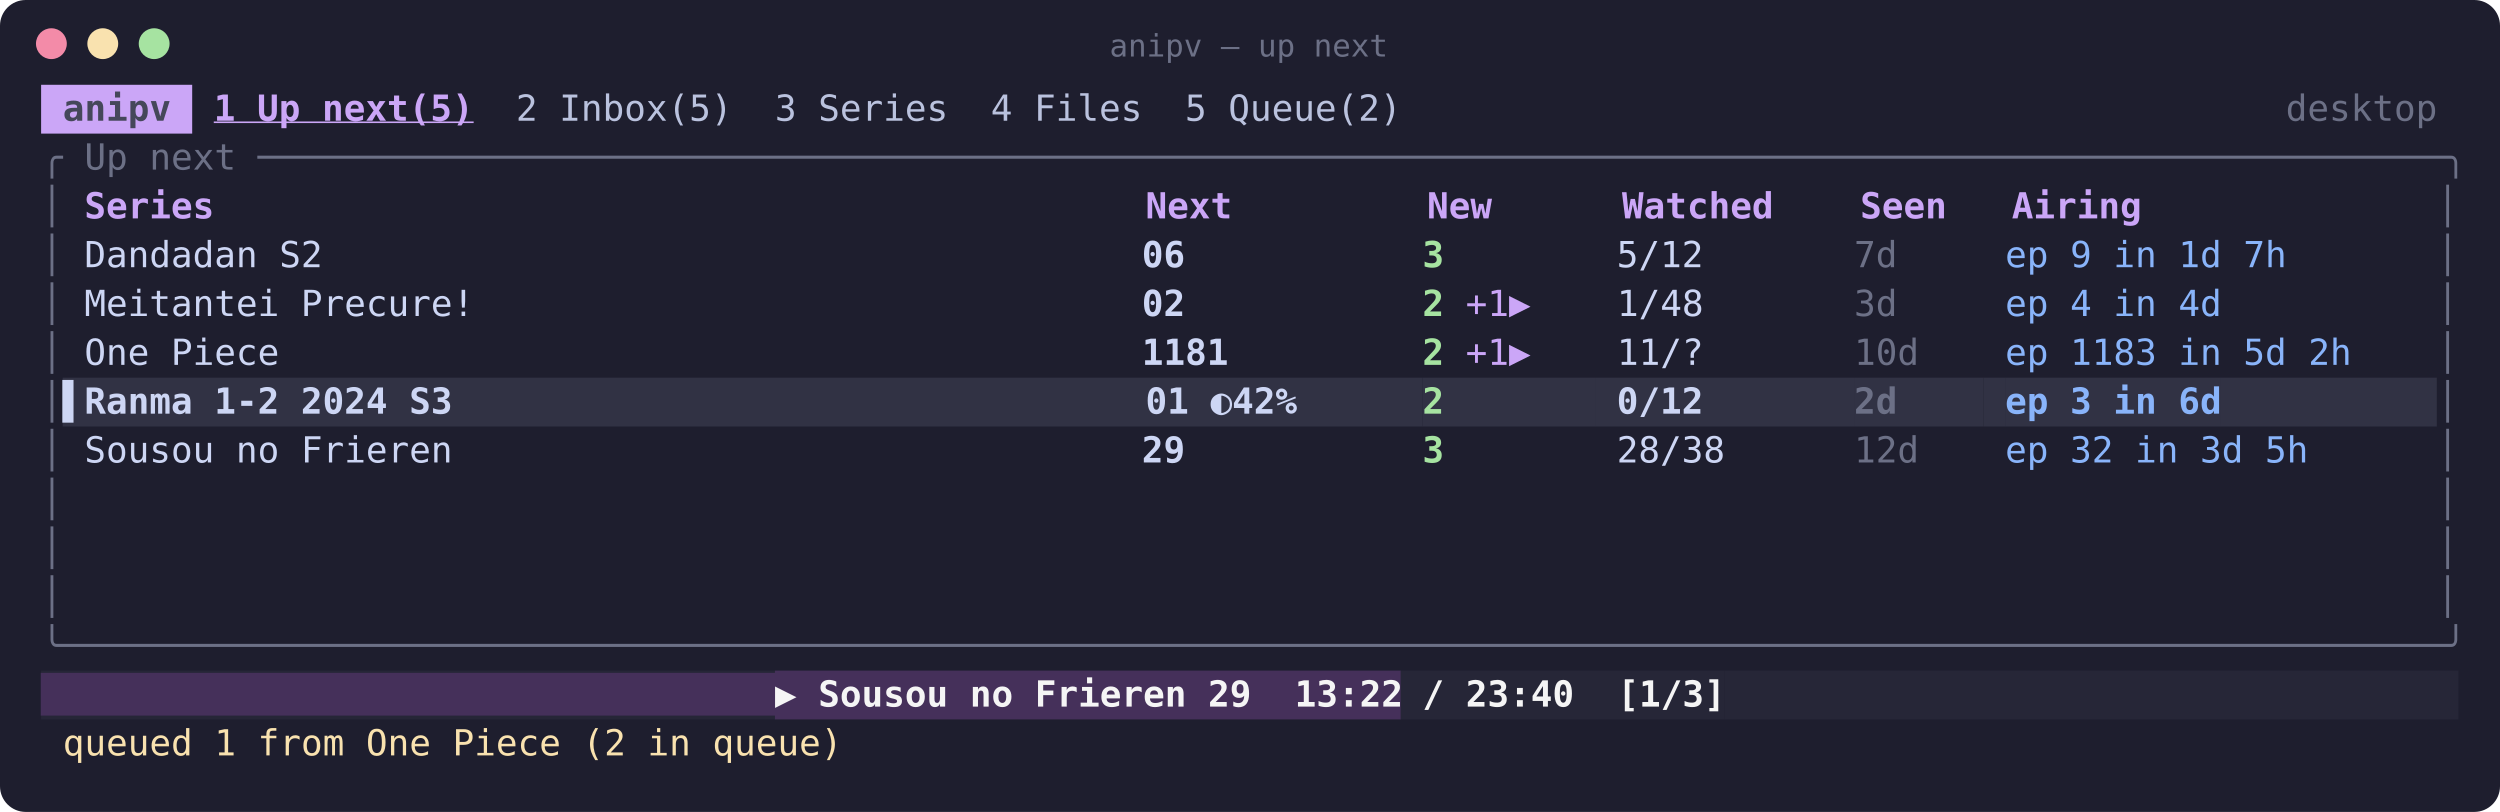
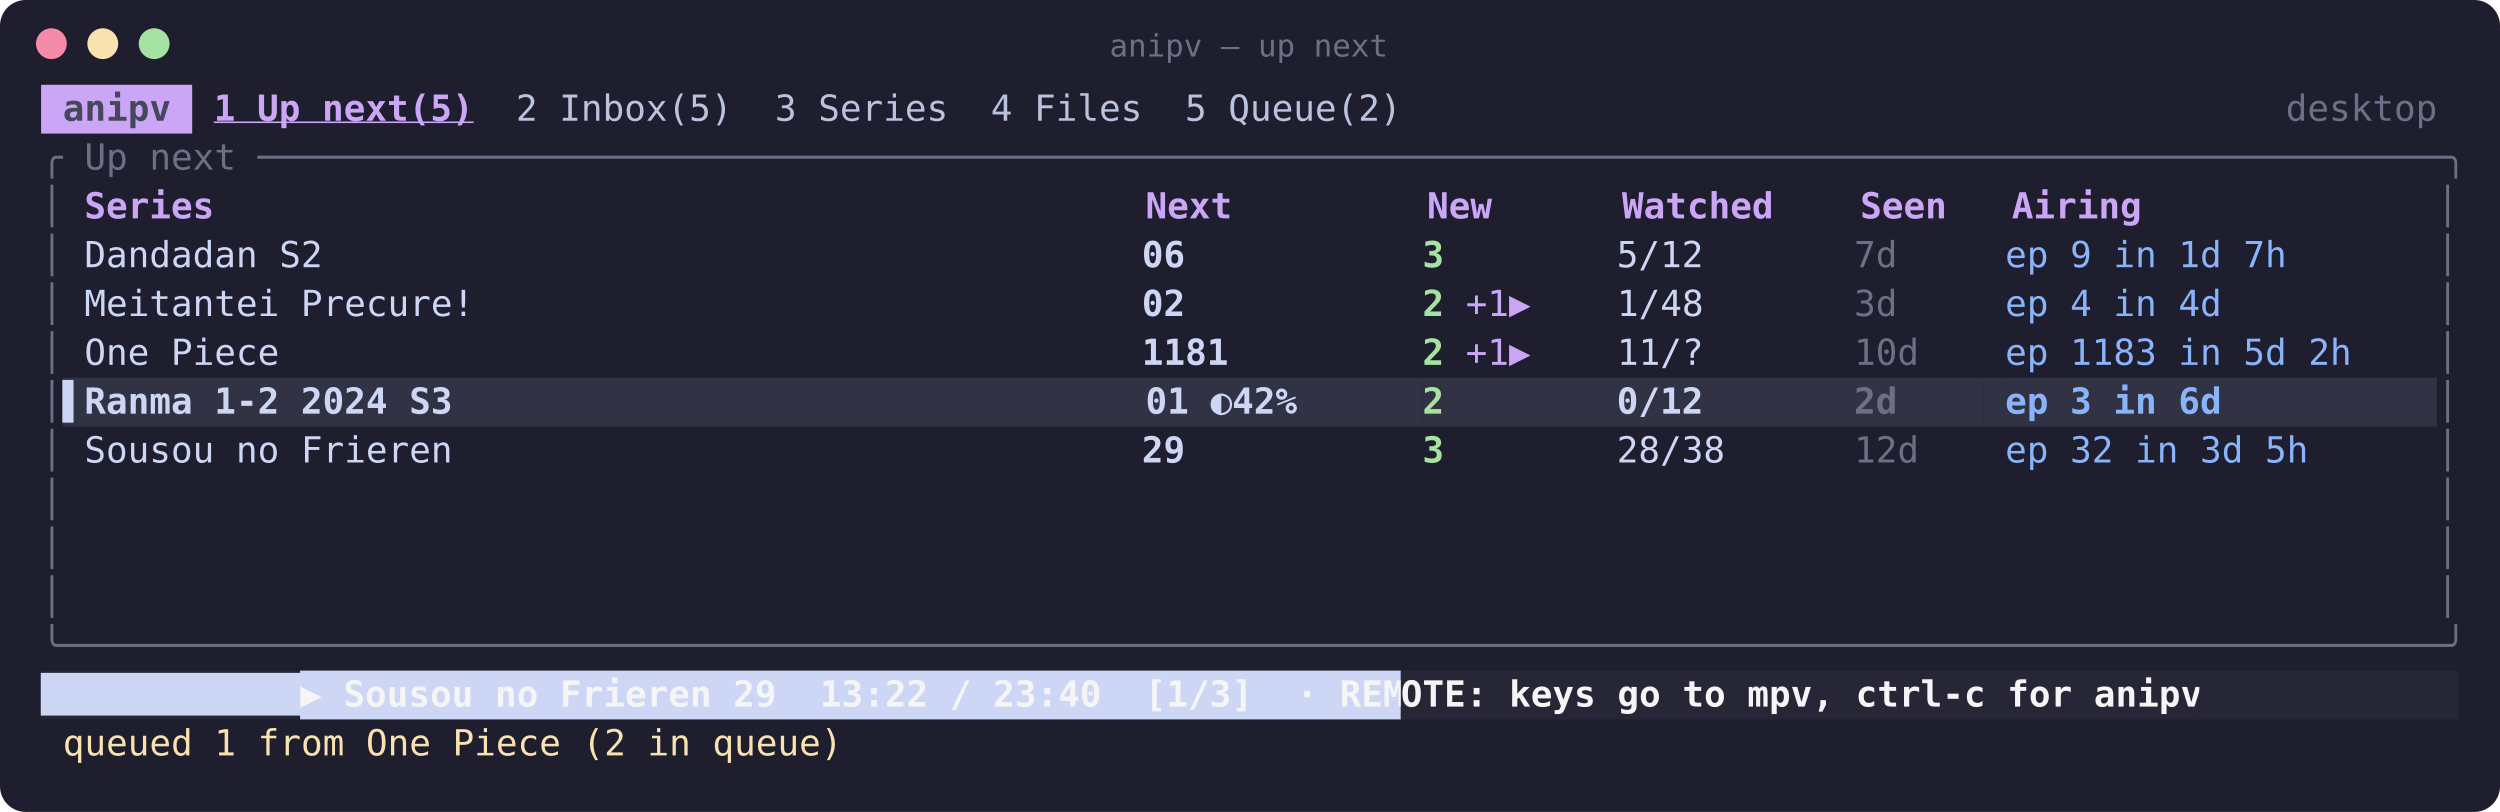
<svg xmlns="http://www.w3.org/2000/svg" width="973" height="316" viewBox="0 0 973 316" font-family="'JetBrains Mono','Cascadia Code','Fira Code',Menlo,Consolas,monospace" font-size="14">
  <rect width="100%" height="100%" rx="10" fill="#1e1e2e" />
  <circle cx="20" cy="17" r="6" fill="#f38ba8" />
  <circle cx="40" cy="17" r="6" fill="#f9e2af" />
  <circle cx="60" cy="17" r="6" fill="#a6e3a1" />
  <text x="486" y="22" fill="#6c7086" text-anchor="middle" font-size="12">anipv — up next</text>
  <rect x="16.0" y="33.0" width="58.8" height="19" fill="#cba6f7" />
  <text x="16.0" y="47.0" fill="#45475a" font-weight="bold" xml:space="preserve" textLength="58.8" lengthAdjust="spacingAndGlyphs"> anipv </text>
  <text x="83.2" y="47.0" fill="#cba6f7" font-weight="bold" text-decoration="underline" xml:space="preserve" textLength="100.8" lengthAdjust="spacingAndGlyphs">1 Up next(5)</text>
  <text x="200.8" y="47.0" fill="#bac2de" xml:space="preserve" textLength="84.0" lengthAdjust="spacingAndGlyphs">2 Inbox(5)</text>
  <text x="301.6" y="47.0" fill="#bac2de" xml:space="preserve" textLength="67.2" lengthAdjust="spacingAndGlyphs">3 Series</text>
  <text x="385.6" y="47.0" fill="#bac2de" xml:space="preserve" textLength="58.8" lengthAdjust="spacingAndGlyphs">4 Files</text>
  <text x="461.2" y="47.0" fill="#bac2de" xml:space="preserve" textLength="84.0" lengthAdjust="spacingAndGlyphs">5 Queue(2)</text>
  <text x="889.6" y="47.0" fill="#6c7086" xml:space="preserve" textLength="67.2" lengthAdjust="spacingAndGlyphs">desktop </text>
  <text x="16.0" y="66.0" fill="#6c7086" xml:space="preserve" textLength="940.8" lengthAdjust="spacingAndGlyphs">╭ Up next ─────────────────────────────────────────────────────────────────────────────────────────────────────╮</text>
  <text x="16.0" y="85.0" fill="#6c7086" xml:space="preserve" textLength="8.4" lengthAdjust="spacingAndGlyphs">│</text>
  <text x="24.4" y="85.0" fill="#cba6f7" font-weight="bold" xml:space="preserve" textLength="924.0" lengthAdjust="spacingAndGlyphs"> Series                                           Next         New      Watched    Seen   Airing              </text>
  <text x="948.4" y="85.0" fill="#6c7086" xml:space="preserve" textLength="8.4" lengthAdjust="spacingAndGlyphs">│</text>
  <text x="16.0" y="104.0" fill="#6c7086" xml:space="preserve" textLength="8.4" lengthAdjust="spacingAndGlyphs">│</text>
  <text x="24.4" y="104.0" fill="#cdd6f4" xml:space="preserve" textLength="420.0" lengthAdjust="spacingAndGlyphs"> Dandadan S2                                      </text>
  <text x="444.4" y="104.0" fill="#cdd6f4" font-weight="bold" xml:space="preserve" textLength="100.8" lengthAdjust="spacingAndGlyphs">06          </text>
  <text x="553.6" y="104.0" fill="#a6e3a1" font-weight="bold" xml:space="preserve" textLength="67.2" lengthAdjust="spacingAndGlyphs">3       </text>
  <text x="620.8" y="104.0" fill="#cdd6f4" xml:space="preserve" textLength="100.8" lengthAdjust="spacingAndGlyphs"> 5/12       </text>
  <text x="721.6" y="104.0" fill="#6c7086" xml:space="preserve" textLength="50.4" lengthAdjust="spacingAndGlyphs">7d    </text>
  <text x="780.4" y="104.0" fill="#89b4fa" xml:space="preserve" textLength="109.2" lengthAdjust="spacingAndGlyphs">ep 9 in 1d 7h</text>
  <text x="948.4" y="104.0" fill="#6c7086" xml:space="preserve" textLength="8.4" lengthAdjust="spacingAndGlyphs">│</text>
  <text x="16.0" y="123.0" fill="#6c7086" xml:space="preserve" textLength="8.4" lengthAdjust="spacingAndGlyphs">│</text>
  <text x="24.4" y="123.0" fill="#cdd6f4" xml:space="preserve" textLength="420.0" lengthAdjust="spacingAndGlyphs"> Meitantei Precure!                               </text>
  <text x="444.4" y="123.0" fill="#cdd6f4" font-weight="bold" xml:space="preserve" textLength="100.8" lengthAdjust="spacingAndGlyphs">02          </text>
  <text x="553.6" y="123.0" fill="#a6e3a1" font-weight="bold" xml:space="preserve" textLength="8.4" lengthAdjust="spacingAndGlyphs">2</text>
  <text x="562.0" y="123.0" fill="#cba6f7" xml:space="preserve" textLength="33.6" lengthAdjust="spacingAndGlyphs"> +1▶</text>
  <text x="595.6" y="123.0" fill="#cdd6f4" xml:space="preserve" textLength="126.0" lengthAdjust="spacingAndGlyphs">    1/48       </text>
  <text x="721.6" y="123.0" fill="#6c7086" xml:space="preserve" textLength="50.4" lengthAdjust="spacingAndGlyphs">3d    </text>
  <text x="780.4" y="123.0" fill="#89b4fa" xml:space="preserve" textLength="84.0" lengthAdjust="spacingAndGlyphs">ep 4 in 4d</text>
  <text x="948.4" y="123.0" fill="#6c7086" xml:space="preserve" textLength="8.4" lengthAdjust="spacingAndGlyphs">│</text>
  <text x="16.0" y="142.0" fill="#6c7086" xml:space="preserve" textLength="8.4" lengthAdjust="spacingAndGlyphs">│</text>
  <text x="24.4" y="142.0" fill="#cdd6f4" xml:space="preserve" textLength="420.0" lengthAdjust="spacingAndGlyphs"> One Piece                                        </text>
  <text x="444.4" y="142.0" fill="#cdd6f4" font-weight="bold" xml:space="preserve" textLength="100.8" lengthAdjust="spacingAndGlyphs">1181        </text>
  <text x="553.6" y="142.0" fill="#a6e3a1" font-weight="bold" xml:space="preserve" textLength="8.4" lengthAdjust="spacingAndGlyphs">2</text>
  <text x="562.0" y="142.0" fill="#cba6f7" xml:space="preserve" textLength="33.6" lengthAdjust="spacingAndGlyphs"> +1▶</text>
  <text x="595.6" y="142.0" fill="#cdd6f4" xml:space="preserve" textLength="126.0" lengthAdjust="spacingAndGlyphs">    11/?       </text>
  <text x="721.6" y="142.0" fill="#6c7086" xml:space="preserve" textLength="50.4" lengthAdjust="spacingAndGlyphs">10d   </text>
  <text x="780.4" y="142.0" fill="#89b4fa" xml:space="preserve" textLength="134.4" lengthAdjust="spacingAndGlyphs">ep 1183 in 5d 2h</text>
  <text x="948.4" y="142.0" fill="#6c7086" xml:space="preserve" textLength="8.4" lengthAdjust="spacingAndGlyphs">│</text>
  <text x="16.0" y="161.0" fill="#6c7086" xml:space="preserve" textLength="8.4" lengthAdjust="spacingAndGlyphs">│</text>
  <rect x="24.4" y="147.0" width="529.2" height="19" fill="#313244" />
  <text x="24.4" y="161.0" fill="#cdd6f4" font-weight="bold" xml:space="preserve" textLength="529.2" lengthAdjust="spacingAndGlyphs">▌Ranma 1-2 2024 S3                                01 ◐42%      </text>
  <rect x="553.6" y="147.0" width="67.2" height="19" fill="#313244" />
  <text x="553.6" y="161.0" fill="#a6e3a1" font-weight="bold" xml:space="preserve" textLength="67.2" lengthAdjust="spacingAndGlyphs">2       </text>
  <rect x="620.8" y="147.0" width="100.8" height="19" fill="#313244" />
  <text x="620.8" y="161.0" fill="#cdd6f4" font-weight="bold" xml:space="preserve" textLength="100.8" lengthAdjust="spacingAndGlyphs"> 0/12       </text>
  <rect x="721.6" y="147.0" width="50.4" height="19" fill="#313244" />
  <text x="721.6" y="161.0" fill="#6c7086" font-weight="bold" xml:space="preserve" textLength="50.4" lengthAdjust="spacingAndGlyphs">2d    </text>
  <rect x="772.0" y="147.0" width="8.4" height="19" fill="#313244" />
  <rect x="780.4" y="147.0" width="84.0" height="19" fill="#313244" />
  <text x="780.4" y="161.0" fill="#89b4fa" font-weight="bold" xml:space="preserve" textLength="84.0" lengthAdjust="spacingAndGlyphs">ep 3 in 6d</text>
  <rect x="864.4" y="147.0" width="84.0" height="19" fill="#313244" />
  <text x="948.4" y="161.0" fill="#6c7086" xml:space="preserve" textLength="8.4" lengthAdjust="spacingAndGlyphs">│</text>
  <text x="16.0" y="180.0" fill="#6c7086" xml:space="preserve" textLength="8.4" lengthAdjust="spacingAndGlyphs">│</text>
  <text x="24.4" y="180.0" fill="#cdd6f4" xml:space="preserve" textLength="420.0" lengthAdjust="spacingAndGlyphs"> Sousou no Frieren                                </text>
  <text x="444.4" y="180.0" fill="#cdd6f4" font-weight="bold" xml:space="preserve" textLength="100.8" lengthAdjust="spacingAndGlyphs">29          </text>
  <text x="553.6" y="180.0" fill="#a6e3a1" font-weight="bold" xml:space="preserve" textLength="67.2" lengthAdjust="spacingAndGlyphs">3       </text>
  <text x="620.8" y="180.0" fill="#cdd6f4" xml:space="preserve" textLength="100.8" lengthAdjust="spacingAndGlyphs"> 28/38      </text>
  <text x="721.6" y="180.0" fill="#6c7086" xml:space="preserve" textLength="50.4" lengthAdjust="spacingAndGlyphs">12d   </text>
  <text x="780.4" y="180.0" fill="#89b4fa" xml:space="preserve" textLength="117.6" lengthAdjust="spacingAndGlyphs">ep 32 in 3d 5h</text>
  <text x="948.4" y="180.0" fill="#6c7086" xml:space="preserve" textLength="8.4" lengthAdjust="spacingAndGlyphs">│</text>
  <text x="16.0" y="199.0" fill="#6c7086" xml:space="preserve" textLength="8.4" lengthAdjust="spacingAndGlyphs">│</text>
  <text x="948.4" y="199.0" fill="#6c7086" xml:space="preserve" textLength="8.4" lengthAdjust="spacingAndGlyphs">│</text>
  <text x="16.0" y="218.0" fill="#6c7086" xml:space="preserve" textLength="8.4" lengthAdjust="spacingAndGlyphs">│</text>
  <text x="948.4" y="218.0" fill="#6c7086" xml:space="preserve" textLength="8.4" lengthAdjust="spacingAndGlyphs">│</text>
  <text x="16.0" y="237.0" fill="#6c7086" xml:space="preserve" textLength="8.4" lengthAdjust="spacingAndGlyphs">│</text>
  <text x="948.4" y="237.0" fill="#6c7086" xml:space="preserve" textLength="8.4" lengthAdjust="spacingAndGlyphs">│</text>
  <text x="16.0" y="256.0" fill="#6c7086" xml:space="preserve" textLength="940.8" lengthAdjust="spacingAndGlyphs">╰──────────────────────────────────────────────────────────────────────────────────────────────────────────────╯</text>
-   <rect x="16.0" y="261.0" width="285.6" height="19" fill="#262637" />
-   <text x="16.0" y="275.0" fill="#45305a" xml:space="preserve" textLength="285.6" lengthAdjust="spacingAndGlyphs">██████████████████████████████████</text>
-   <rect x="301.6" y="261.0" width="243.6" height="19" fill="#45305a" />
-   <text x="301.6" y="275.0" fill="#f5f5f5" font-weight="bold" xml:space="preserve" textLength="243.6" lengthAdjust="spacingAndGlyphs">▶ Sousou no Frieren 29  13:22</text>
-   <rect x="545.2" y="261.0" width="126.0" height="19" fill="#262637" />
-   <text x="545.2" y="275.0" fill="#f5f5f5" font-weight="bold" xml:space="preserve" textLength="126.0" lengthAdjust="spacingAndGlyphs"> / 23:40  [1/3]</text>
-   <rect x="671.2" y="261.0" width="285.6" height="19" fill="#262637" />
+   <rect x="16.0" y="261.0" width="100.8" height="19" fill="#262637" />
+   <text x="16.0" y="275.0" fill="#cdd6f4" xml:space="preserve" textLength="100.8" lengthAdjust="spacingAndGlyphs">████████████</text>
+   <rect x="116.8" y="261.0" width="428.4" height="19" fill="#cdd6f4" />
+   <text x="116.8" y="275.0" fill="#f5f5f5" font-weight="bold" xml:space="preserve" textLength="428.4" lengthAdjust="spacingAndGlyphs">▶ Sousou no Frieren 29  13:22 / 23:40  [1/3]  · REM</text>
+   <rect x="545.2" y="261.0" width="310.8" height="19" fill="#262637" />
+   <text x="545.2" y="275.0" fill="#f5f5f5" font-weight="bold" xml:space="preserve" textLength="310.8" lengthAdjust="spacingAndGlyphs">OTE: keys go to mpv, ctrl-c for anipv</text>
+   <rect x="856.0" y="261.0" width="100.8" height="19" fill="#262637" />
  <text x="16.0" y="294.0" fill="#f9e2af" xml:space="preserve" textLength="310.8" lengthAdjust="spacingAndGlyphs"> queued 1 from One Piece (2 in queue)</text>
</svg>
